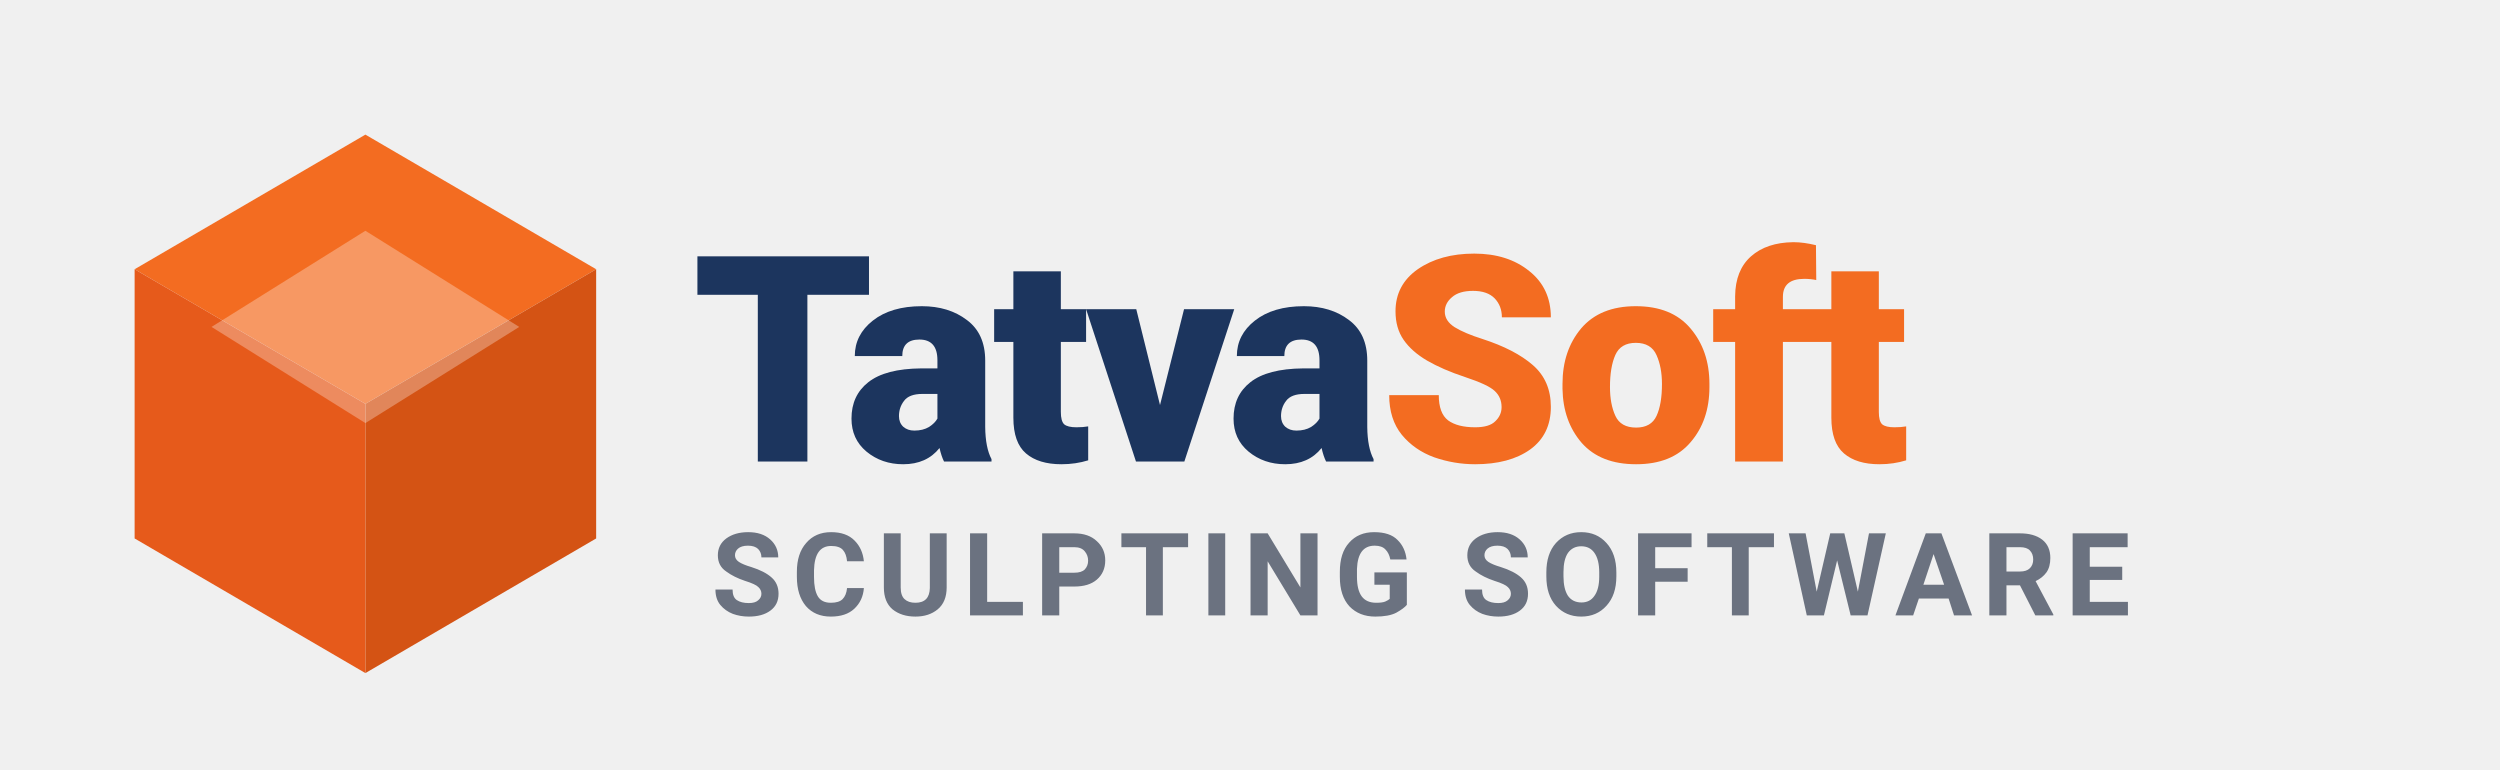
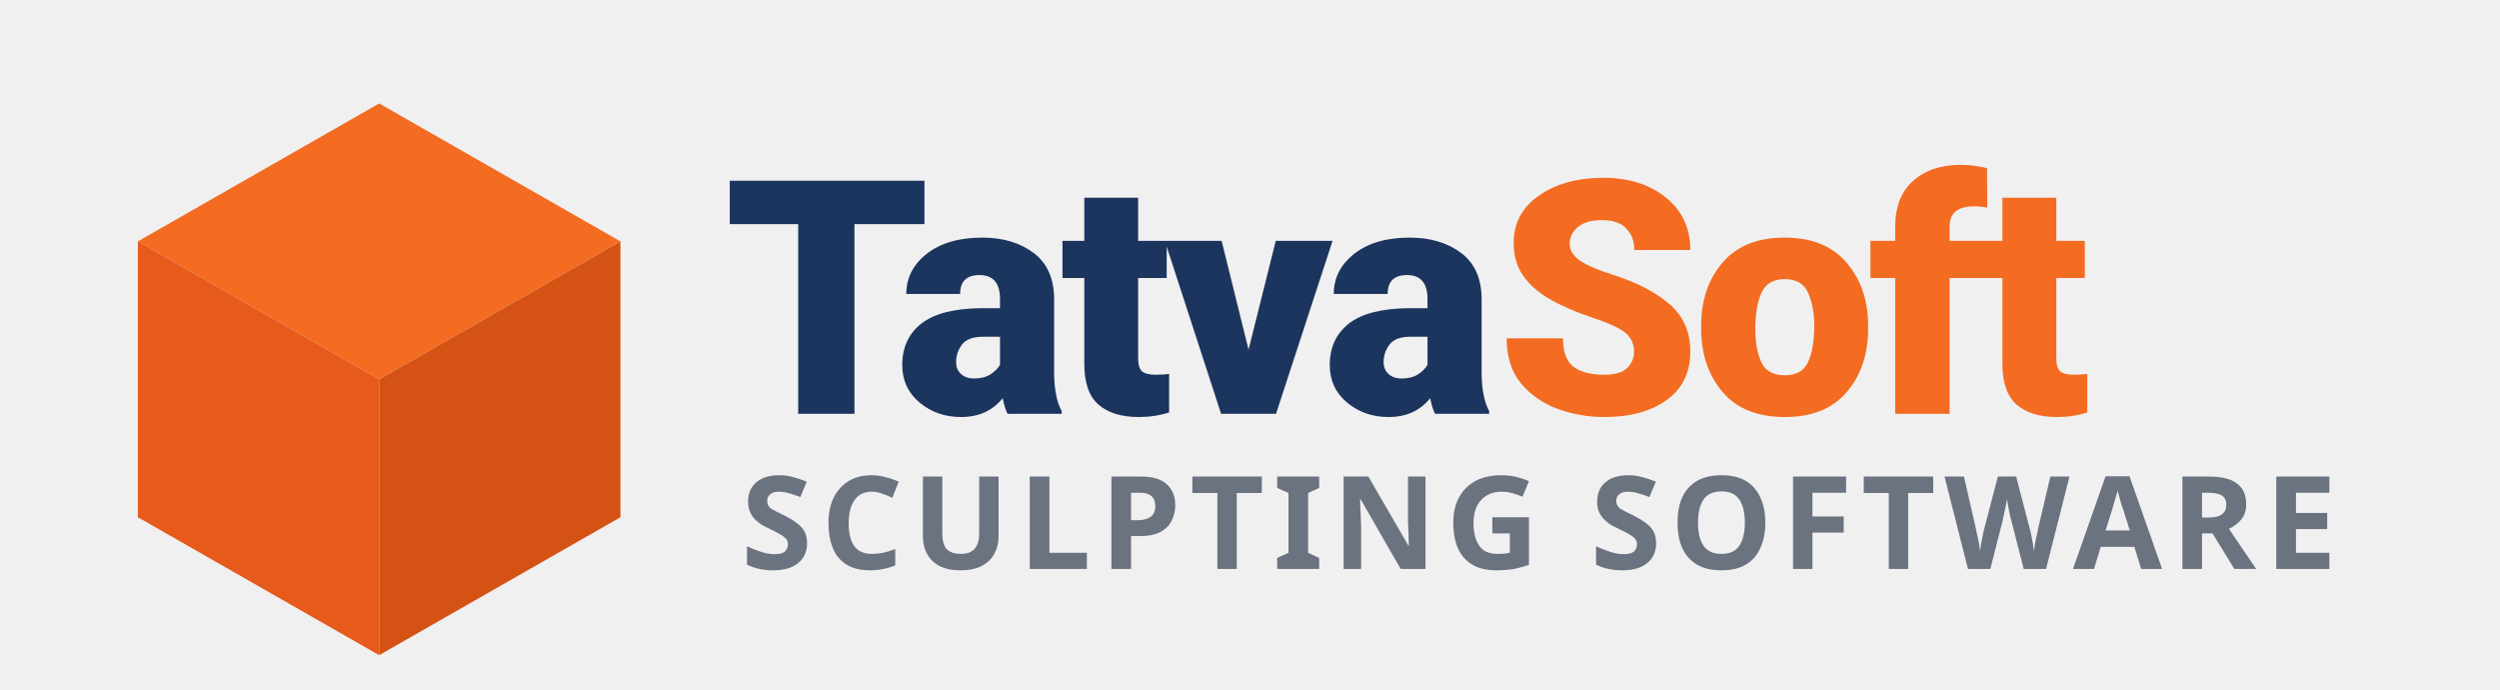
- <svg xmlns="http://www.w3.org/2000/svg" viewBox="0 0 130 40" width="130" height="40" fill="none">
-   <g transform="translate(4, 5)">
-     <polygon points="15,2 27,9 15,16 3,9" fill="#F36C21" />
-     <polygon points="27,9 27,23 15,30 15,16" fill="#D45314" />
-     <polygon points="3,9 15,16 15,30 3,23" fill="#E65A1B" />
-     <polygon points="15,7 23,12 15,17 7,12" fill="#FFFFFF" opacity="0.3" />
+ <svg xmlns="http://www.w3.org/2000/svg" viewBox="0 0 145 40" width="145" height="40" fill="none">
+   <g transform="translate(6, 4)">
+     <polygon points="16,2 30,10 16,18 2,10" fill="#F36C21" />
+     <polygon points="30,10 30,26 16,34 16,18" fill="#D45314" />
+     <polygon points="2,10 16,18 16,34 2,26" fill="#E65A1B" />
  </g>
-   <text x="36" y="24" font-family="system-ui, -apple-system, 'Segoe UI', Roboto, sans-serif" font-size="15" font-weight="800" fill="#1C355E" letter-spacing="-0.3">
+   <text x="42" y="24" font-family="'Segoe UI', Roboto, system-ui, sans-serif" font-size="19" font-weight="900" fill="#1C355E" letter-spacing="-0.5">
    Tatva<tspan fill="#F36C21">Soft</tspan>
  </text>
-   <text x="37" y="32" font-family="system-ui, -apple-system, 'Segoe UI', Roboto, sans-serif" font-size="6" font-weight="600" fill="#6B7280" letter-spacing="0.5">SCULPTING SOFTWARE</text>
+   <text x="43" y="33" font-family="system-ui, sans-serif" font-size="7.5" font-weight="700" fill="#6B7280" letter-spacing="0.5">SCULPTING SOFTWARE</text>
</svg>
